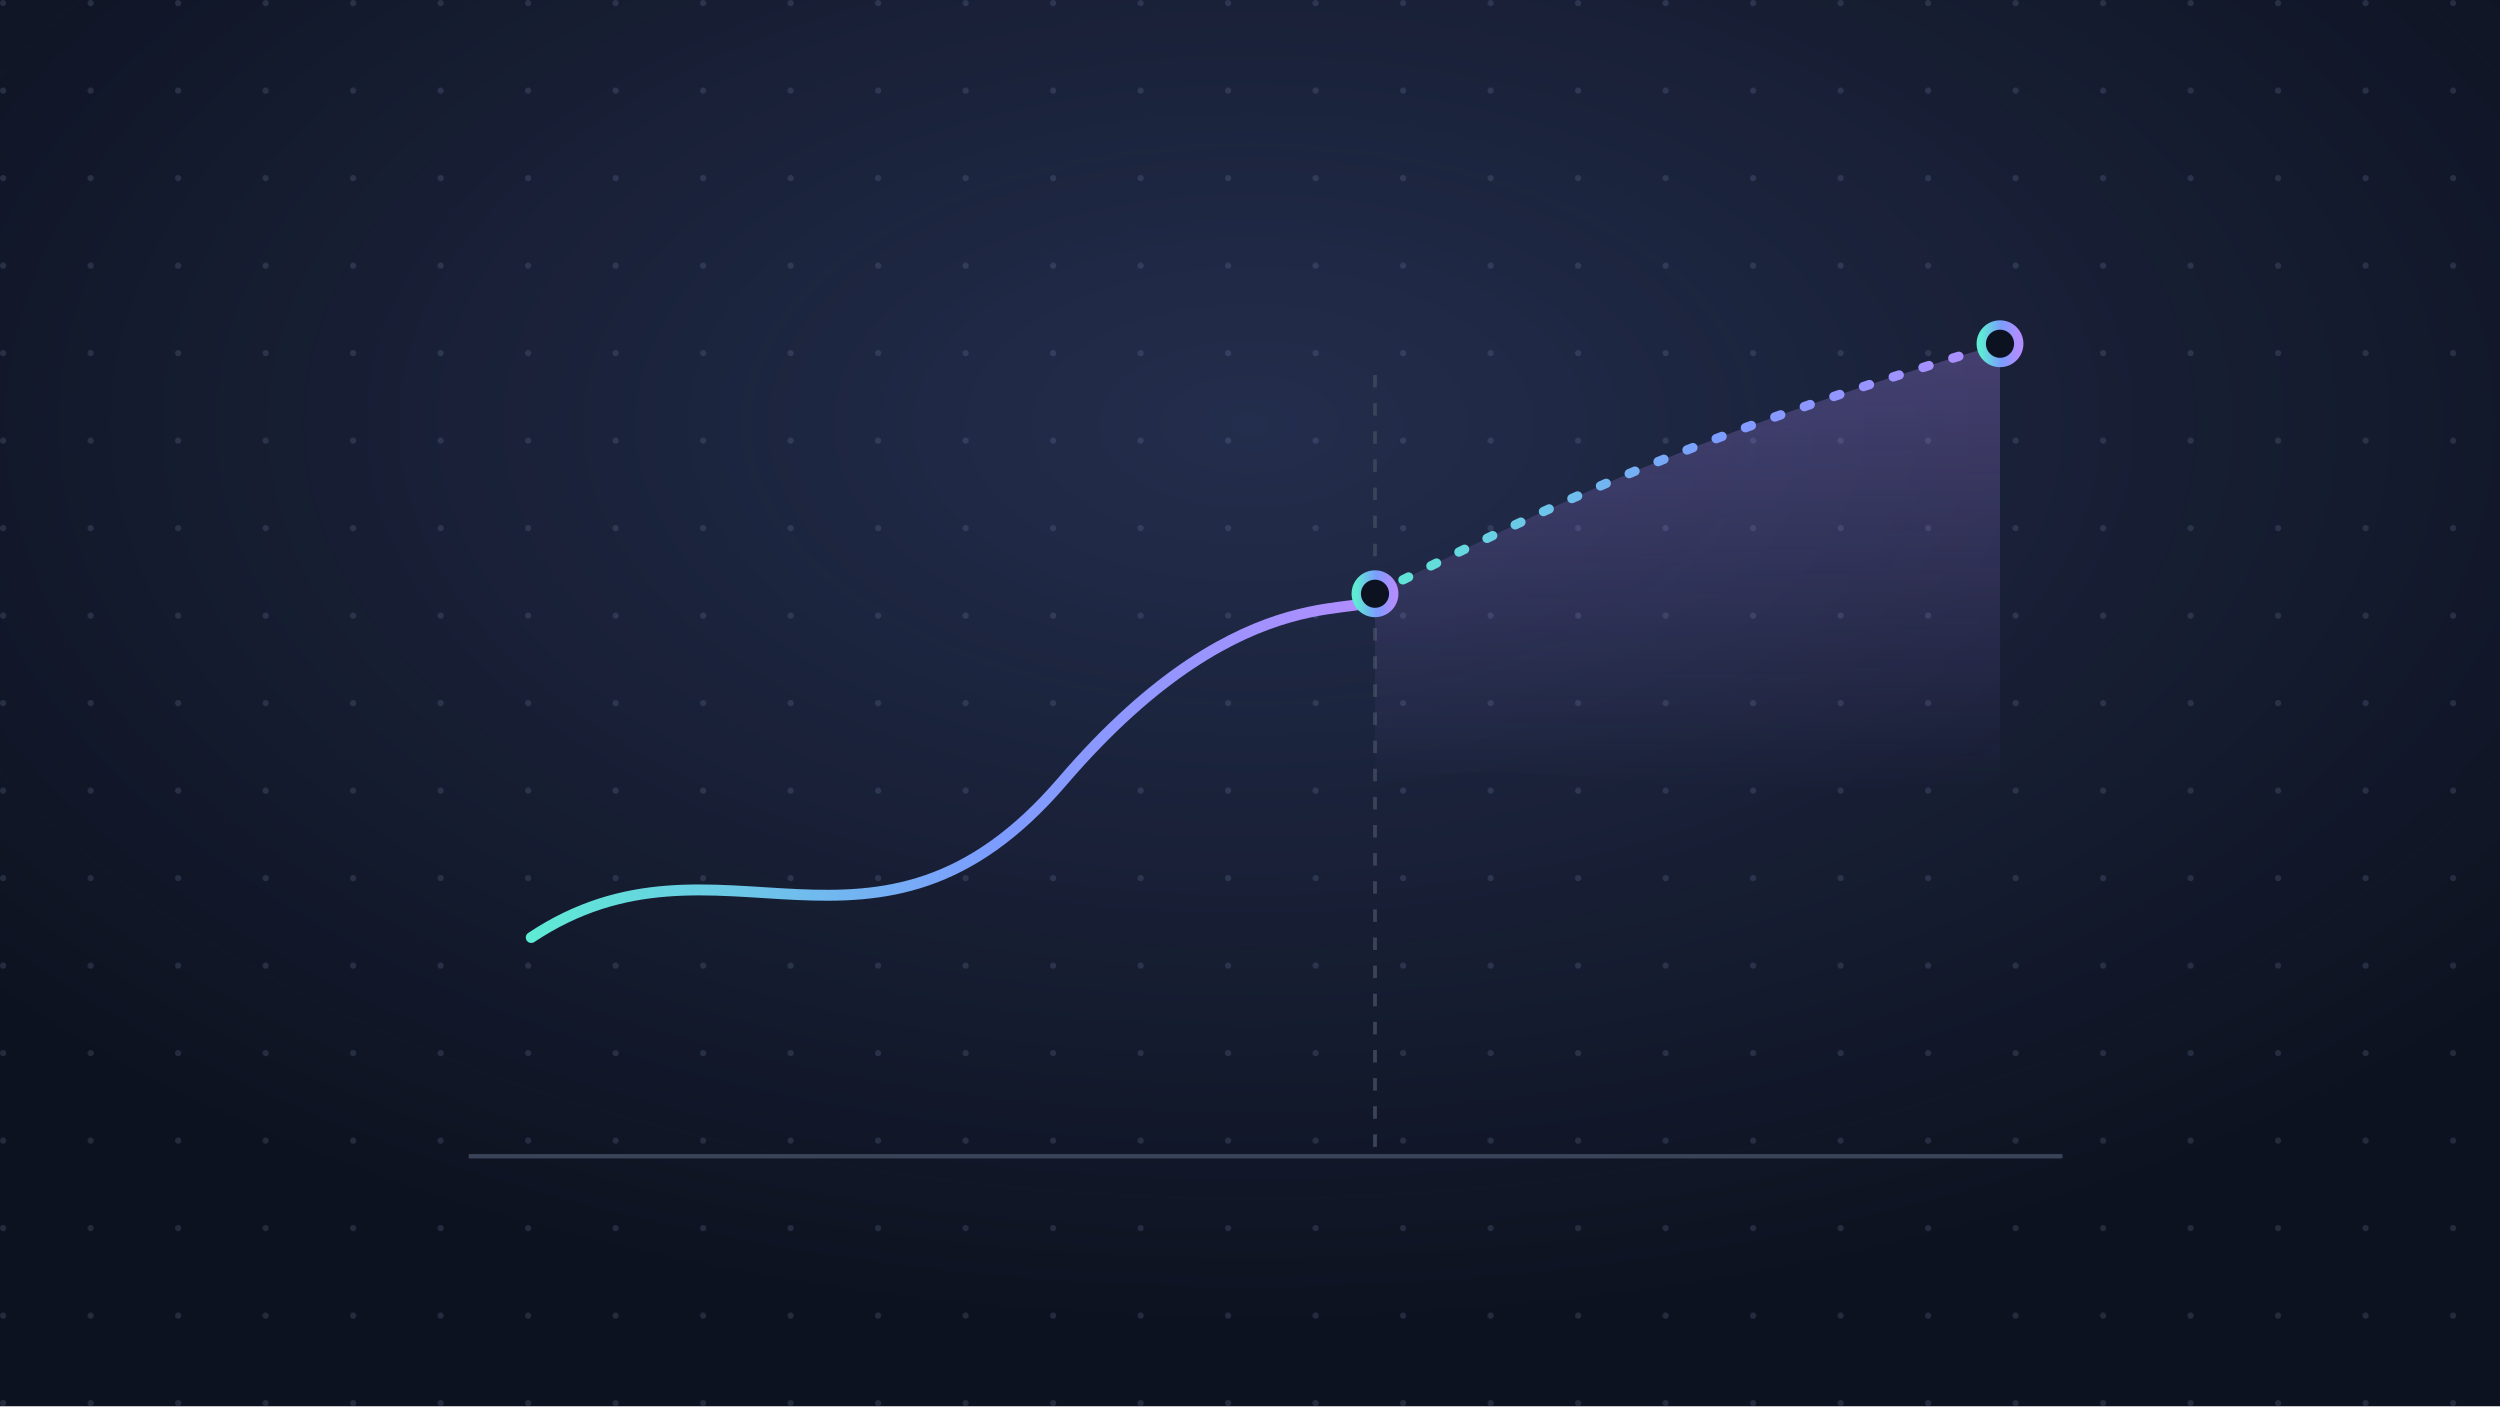
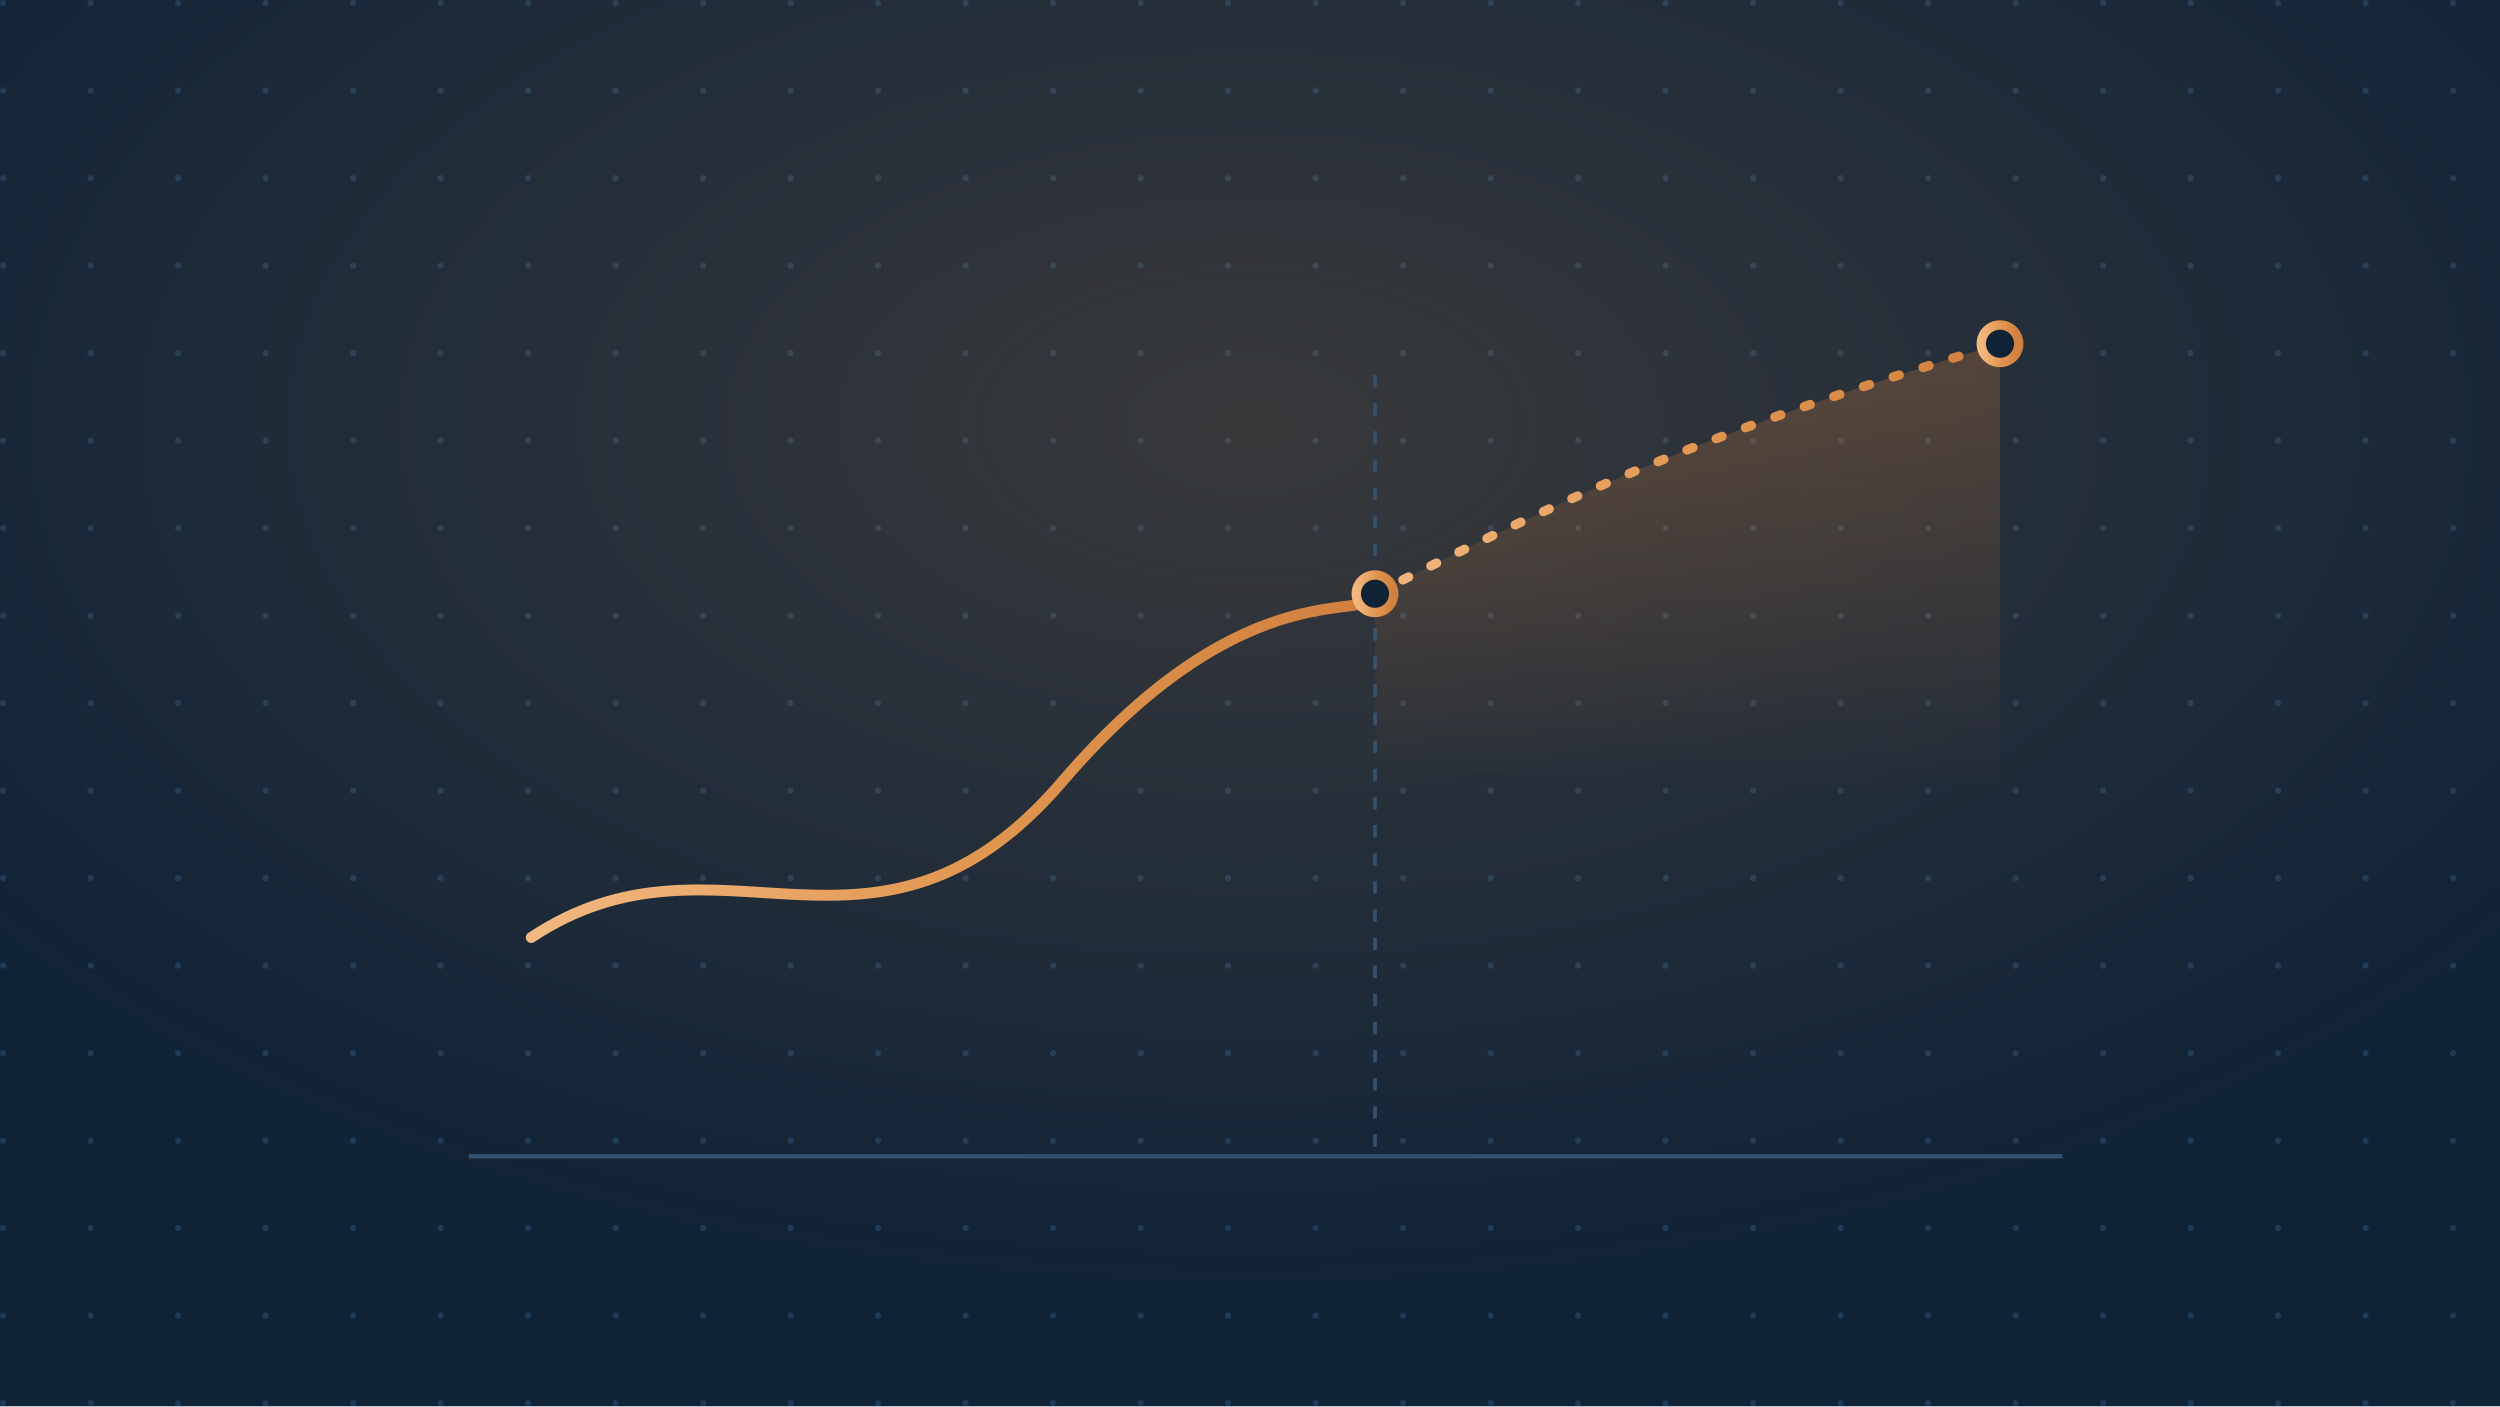
<svg xmlns="http://www.w3.org/2000/svg" viewBox="0 0 800 450">
  <defs>
    <linearGradient id="g" x1="0" y1="0" x2="1" y2="0">
-       <stop offset="0%" stop-color="#5eead4" />
-       <stop offset="55%" stop-color="#7c9cff" />
-       <stop offset="100%" stop-color="#b28dff" />
+       <stop offset="0%" stop-color="#f2b880" />
+       <stop offset="55%" stop-color="#e0954f" />
+       <stop offset="100%" stop-color="#d0803f" />
    </linearGradient>
    <radialGradient id="glow" cx="50%" cy="30%" r="65%">
-       <stop offset="0%" stop-color="#7c9cff" stop-opacity="0.2" />
-       <stop offset="100%" stop-color="#7c9cff" stop-opacity="0" />
+       <stop offset="0%" stop-color="#e0954f" stop-opacity="0.2" />
+       <stop offset="100%" stop-color="#e0954f" stop-opacity="0" />
    </radialGradient>
    <pattern id="dots" width="28" height="28" patternUnits="userSpaceOnUse">
-       <circle cx="1" cy="1" r="1" fill="#242b3d" />
+       <circle cx="1" cy="1" r="1" fill="#1d3a57" />
    </pattern>
    <linearGradient id="band" x1="0" y1="0" x2="0" y2="1">
-       <stop offset="0%" stop-color="#b28dff" stop-opacity="0.28" />
-       <stop offset="100%" stop-color="#b28dff" stop-opacity="0" />
+       <stop offset="0%" stop-color="#d0803f" stop-opacity="0.28" />
+       <stop offset="100%" stop-color="#d0803f" stop-opacity="0" />
    </linearGradient>
  </defs>
-   <rect width="800" height="450" fill="#0d1220" />
+   <rect width="800" height="450" fill="#0f2236" />
  <rect width="800" height="450" fill="url(#dots)" />
  <rect width="800" height="450" fill="url(#glow)" />
-   <line x1="150" y1="370" x2="660" y2="370" stroke="#3a4358" stroke-width="1.4" />
-   <line x1="440" y1="120" x2="440" y2="370" stroke="#3a4358" stroke-width="1.2" stroke-dasharray="4 5" />
+   <line x1="150" y1="370" x2="660" y2="370" stroke="#33506e" stroke-width="1.4" />
+   <line x1="440" y1="120" x2="440" y2="370" stroke="#33506e" stroke-width="1.2" stroke-dasharray="4 5" />
  <path d="M170 300 C230 260, 280 320, 340 250 S 440 200, 440 190" fill="none" stroke="url(#g)" stroke-width="3.5" stroke-linecap="round" />
  <path d="M440 190 C500 160, 540 140, 640 110 L640 250 C540 260, 500 240, 440 250 Z" fill="url(#band)" />
  <path d="M440 190 C500 160, 540 140, 640 110" fill="none" stroke="url(#g)" stroke-width="3" stroke-dasharray="2 8" stroke-linecap="round" />
-   <circle cx="440" cy="190" r="6" fill="#0d1220" stroke="url(#g)" stroke-width="3" />
-   <circle cx="640" cy="110" r="6" fill="#0d1220" stroke="url(#g)" stroke-width="3" />
+   <circle cx="440" cy="190" r="6" fill="#0f2236" stroke="url(#g)" stroke-width="3" />
+   <circle cx="640" cy="110" r="6" fill="#0f2236" stroke="url(#g)" stroke-width="3" />
</svg>
